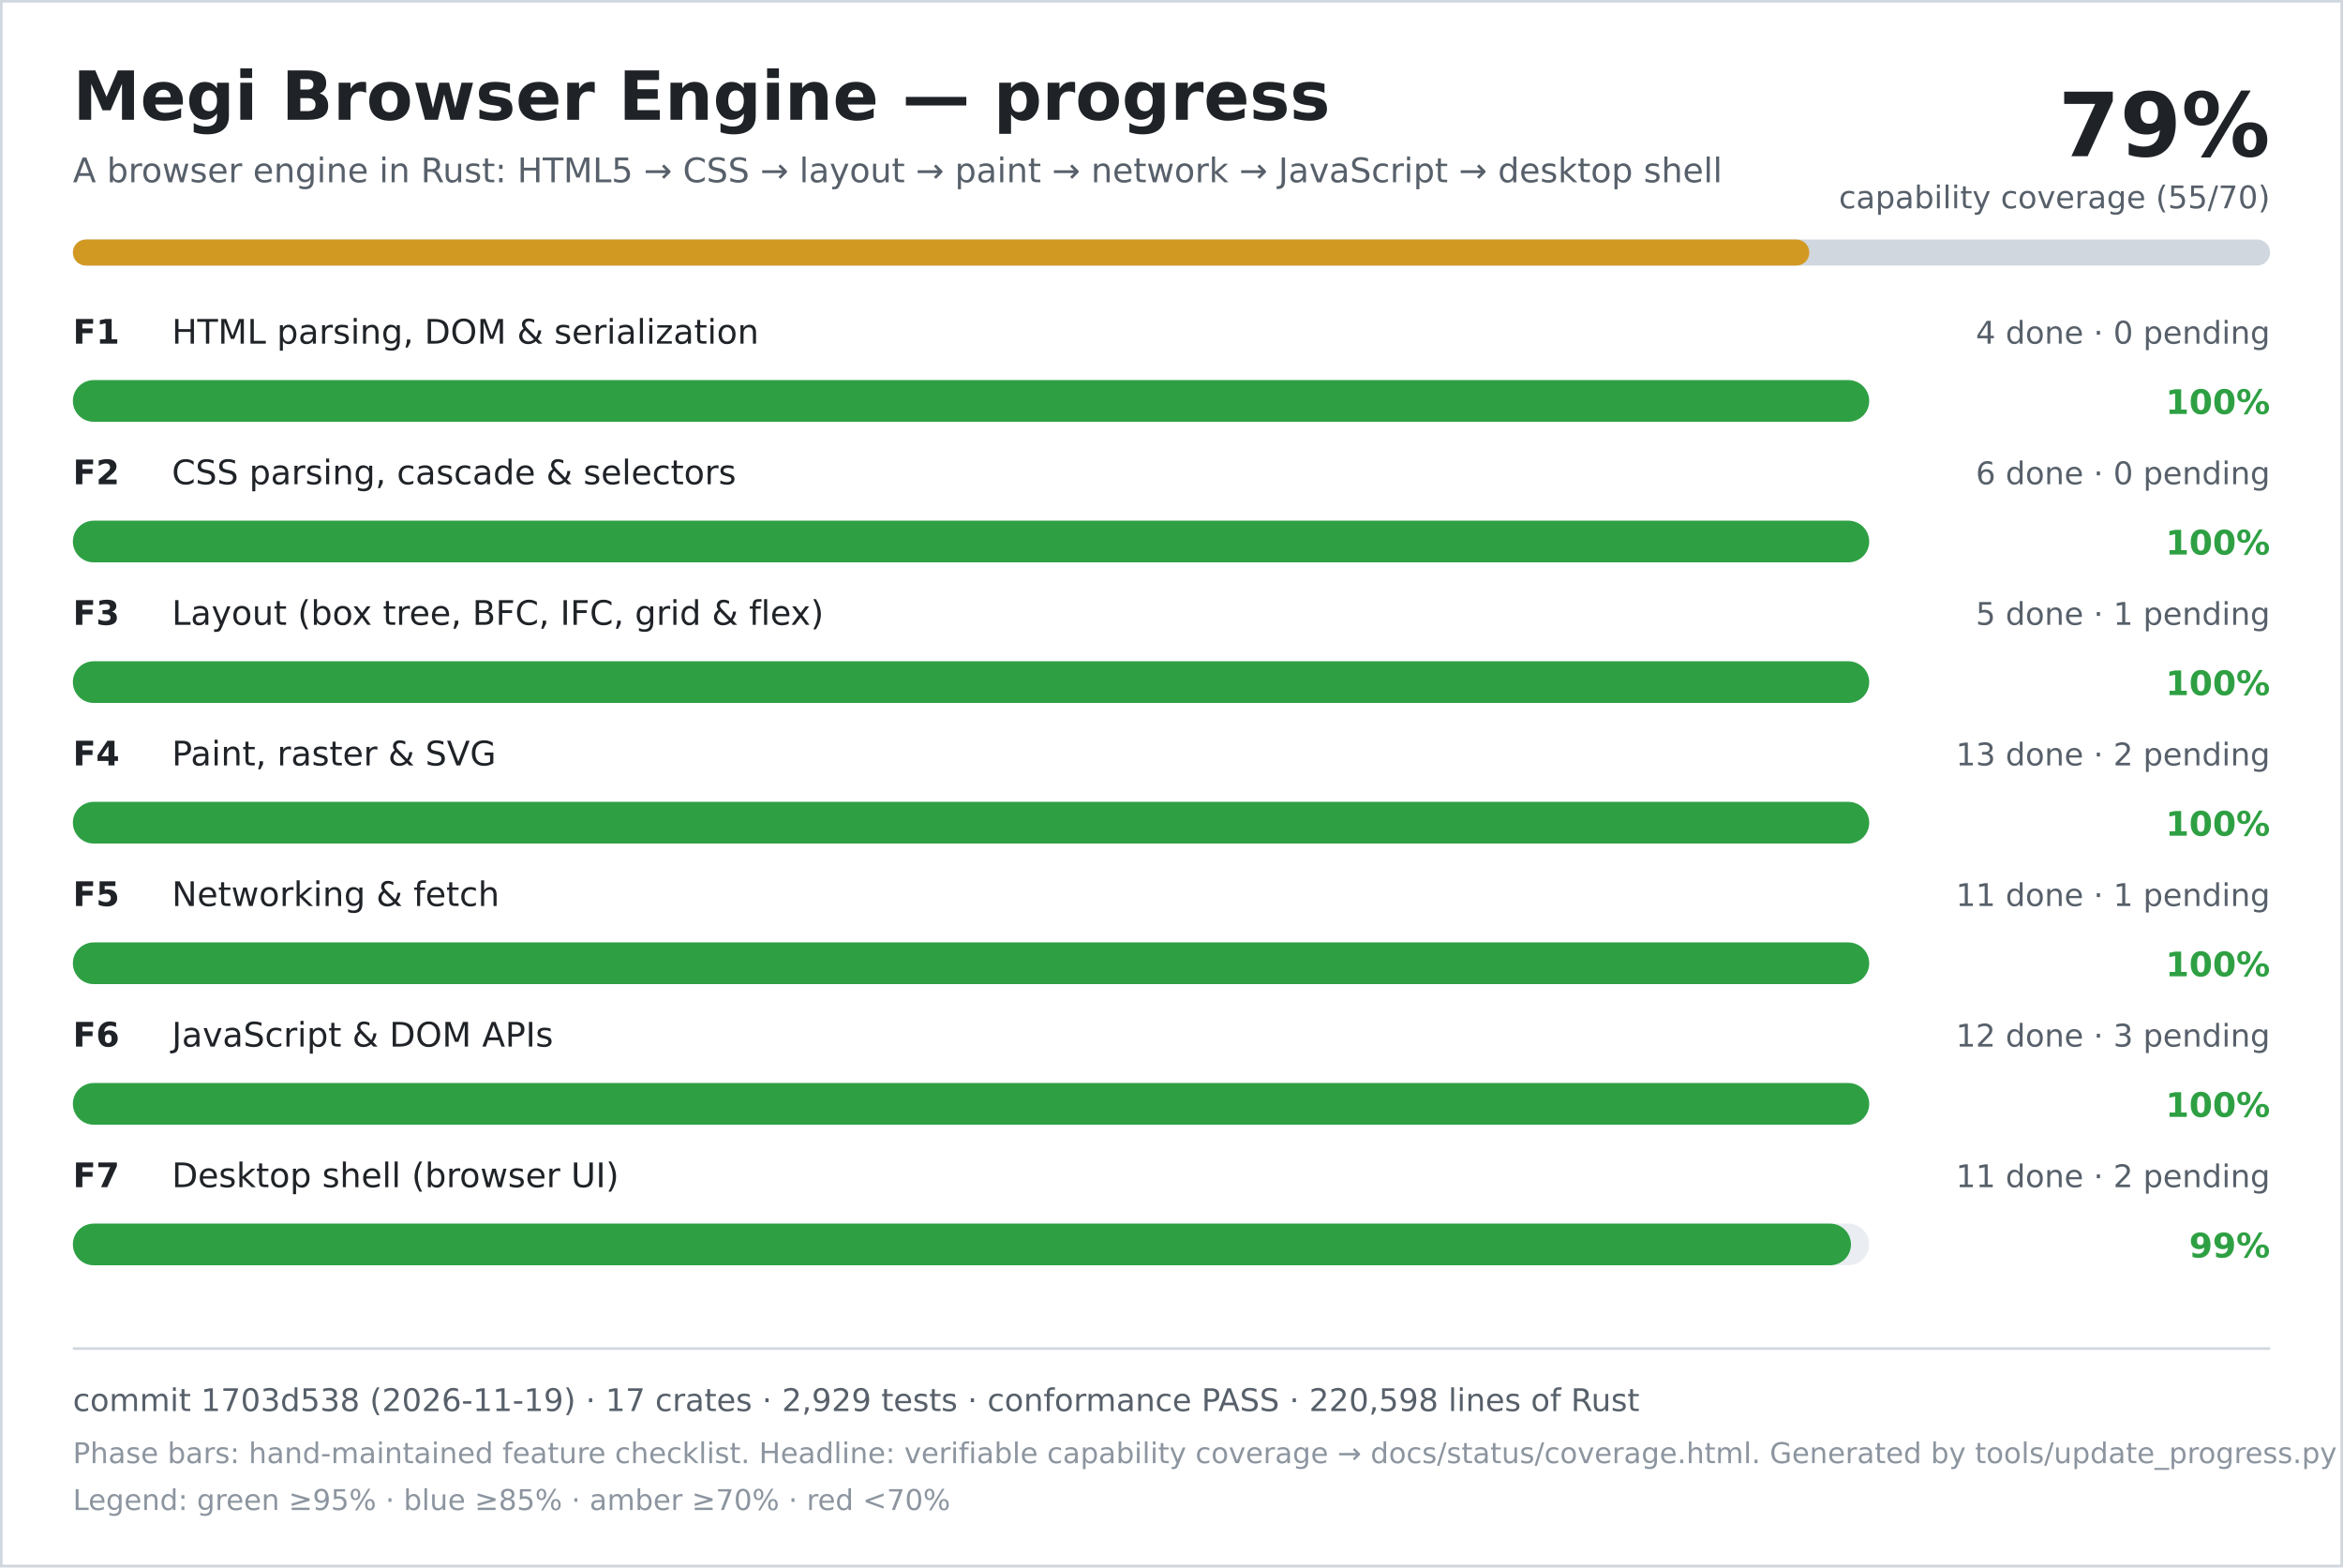
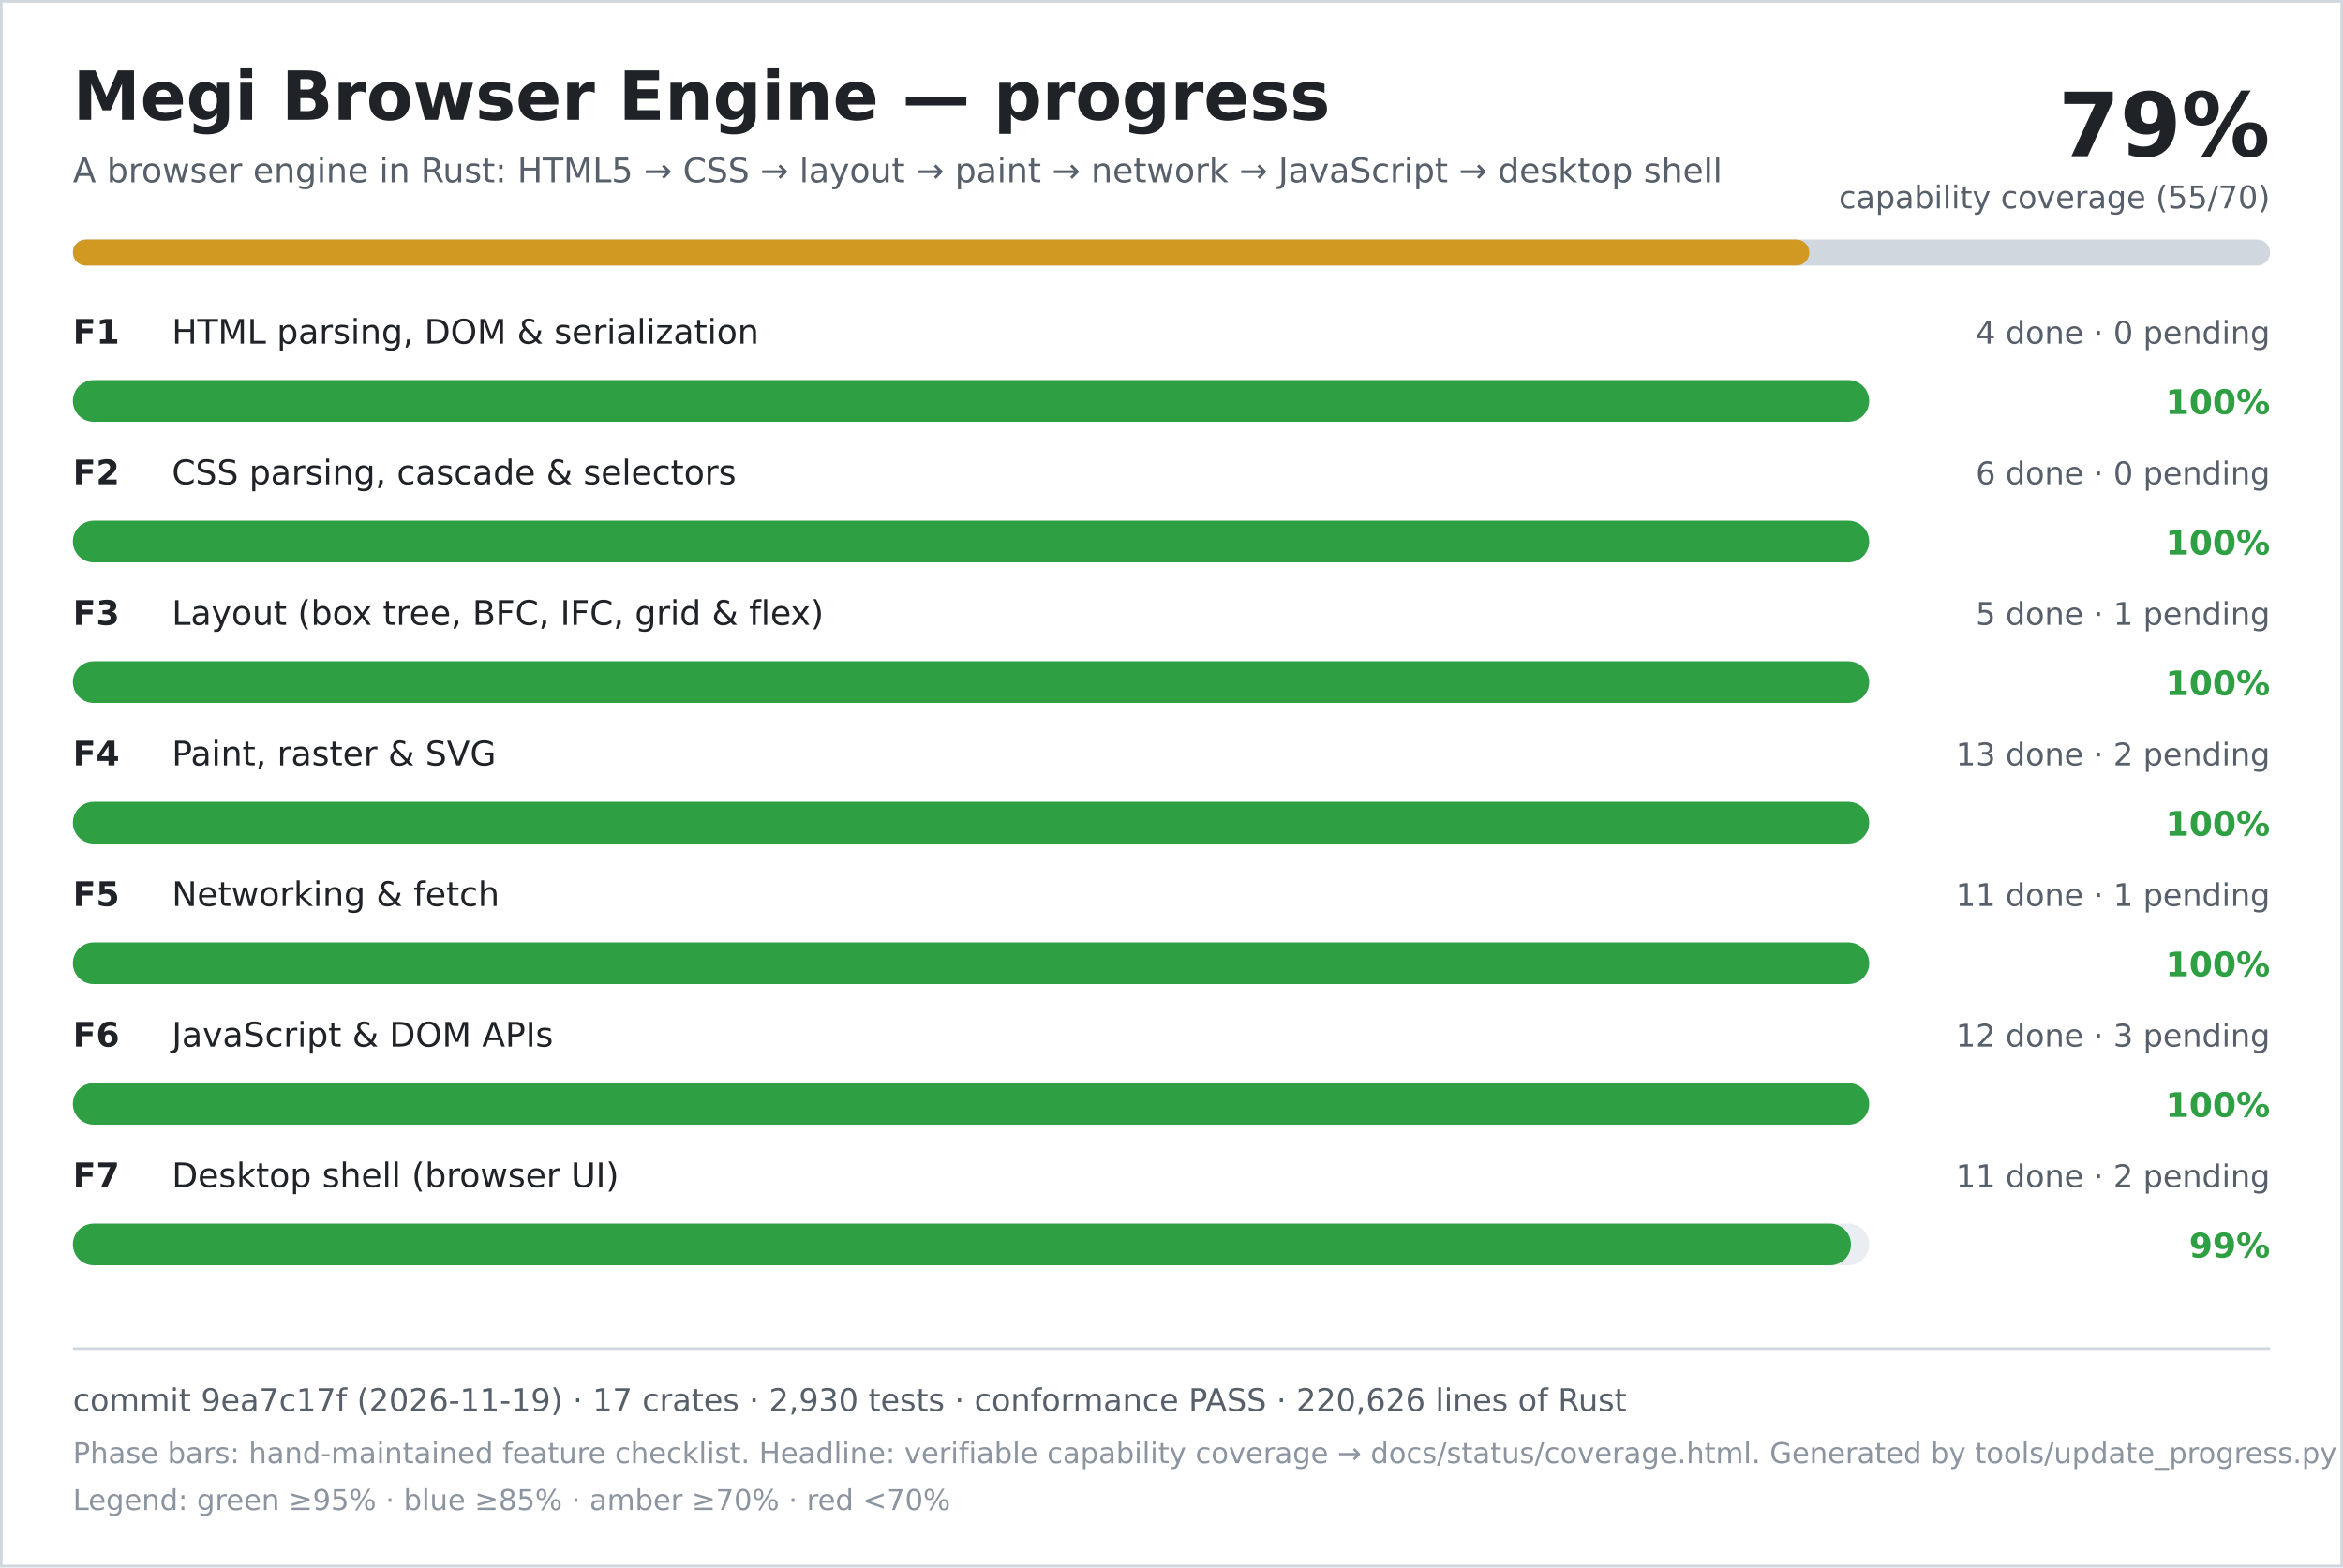
<svg xmlns="http://www.w3.org/2000/svg" width="900" height="602" viewBox="0 0 900 602" role="img" aria-labelledby="title desc">
  <rect width="900" height="602" fill="#ffffff" />
  <rect x="0.5" y="0.5" width="899" height="601" fill="none" stroke="#d0d7de" />
  <text x="28" y="46" font-family="DejaVu Sans, Verdana, sans-serif" font-size="26" font-weight="700" fill="#1f2328">Megi Browser Engine — progress</text>
  <text x="28" y="70" font-family="DejaVu Sans, Verdana, sans-serif" font-size="13" fill="#57606a">A browser engine in Rust: HTML5 → CSS → layout → paint → network → JavaScript → desktop shell</text>
  <text x="872" y="60" text-anchor="end" font-family="DejaVu Sans, Verdana, sans-serif" font-size="34" font-weight="700" fill="#1f2328">79%</text>
  <text x="872" y="80" text-anchor="end" font-family="DejaVu Sans, Verdana, sans-serif" font-size="12" fill="#57606a">capability coverage (55/70)</text>
  <rect x="28" y="92" width="844" height="10" rx="5" fill="#d0d7de" />
  <rect x="28" y="92" width="667" height="10" rx="5" fill="#d29922" />
  <text x="28" y="132" font-family="DejaVu Sans, Verdana, sans-serif" font-size="13" font-weight="700" fill="#1f2328">F1</text>
  <text x="66" y="132" font-family="DejaVu Sans, Verdana, sans-serif" font-size="13" fill="#1f2328">HTML parsing, DOM &amp; serialization</text>
  <text x="872" y="132" text-anchor="end" font-family="DejaVu Sans, Verdana, sans-serif" font-size="12" fill="#57606a">4 done · 0 pending</text>
  <rect x="28" y="146" width="690" height="16" rx="8" fill="#eaeef2" />
  <rect x="28" y="146" width="690" height="16" rx="8" fill="#2ea043" />
  <text x="872" y="159" text-anchor="end" font-family="DejaVu Sans, Verdana, sans-serif" font-size="13" font-weight="700" fill="#2ea043">100%</text>
  <text x="28" y="186" font-family="DejaVu Sans, Verdana, sans-serif" font-size="13" font-weight="700" fill="#1f2328">F2</text>
  <text x="66" y="186" font-family="DejaVu Sans, Verdana, sans-serif" font-size="13" fill="#1f2328">CSS parsing, cascade &amp; selectors</text>
  <text x="872" y="186" text-anchor="end" font-family="DejaVu Sans, Verdana, sans-serif" font-size="12" fill="#57606a">6 done · 0 pending</text>
  <rect x="28" y="200" width="690" height="16" rx="8" fill="#eaeef2" />
  <rect x="28" y="200" width="690" height="16" rx="8" fill="#2ea043" />
  <text x="872" y="213" text-anchor="end" font-family="DejaVu Sans, Verdana, sans-serif" font-size="13" font-weight="700" fill="#2ea043">100%</text>
  <text x="28" y="240" font-family="DejaVu Sans, Verdana, sans-serif" font-size="13" font-weight="700" fill="#1f2328">F3</text>
  <text x="66" y="240" font-family="DejaVu Sans, Verdana, sans-serif" font-size="13" fill="#1f2328">Layout (box tree, BFC, IFC, grid &amp; flex)</text>
  <text x="872" y="240" text-anchor="end" font-family="DejaVu Sans, Verdana, sans-serif" font-size="12" fill="#57606a">5 done · 1 pending</text>
  <rect x="28" y="254" width="690" height="16" rx="8" fill="#eaeef2" />
  <rect x="28" y="254" width="690" height="16" rx="8" fill="#2ea043" />
  <text x="872" y="267" text-anchor="end" font-family="DejaVu Sans, Verdana, sans-serif" font-size="13" font-weight="700" fill="#2ea043">100%</text>
  <text x="28" y="294" font-family="DejaVu Sans, Verdana, sans-serif" font-size="13" font-weight="700" fill="#1f2328">F4</text>
  <text x="66" y="294" font-family="DejaVu Sans, Verdana, sans-serif" font-size="13" fill="#1f2328">Paint, raster &amp; SVG</text>
  <text x="872" y="294" text-anchor="end" font-family="DejaVu Sans, Verdana, sans-serif" font-size="12" fill="#57606a">13 done · 2 pending</text>
  <rect x="28" y="308" width="690" height="16" rx="8" fill="#eaeef2" />
  <rect x="28" y="308" width="690" height="16" rx="8" fill="#2ea043" />
  <text x="872" y="321" text-anchor="end" font-family="DejaVu Sans, Verdana, sans-serif" font-size="13" font-weight="700" fill="#2ea043">100%</text>
  <text x="28" y="348" font-family="DejaVu Sans, Verdana, sans-serif" font-size="13" font-weight="700" fill="#1f2328">F5</text>
  <text x="66" y="348" font-family="DejaVu Sans, Verdana, sans-serif" font-size="13" fill="#1f2328">Networking &amp; fetch</text>
  <text x="872" y="348" text-anchor="end" font-family="DejaVu Sans, Verdana, sans-serif" font-size="12" fill="#57606a">11 done · 1 pending</text>
  <rect x="28" y="362" width="690" height="16" rx="8" fill="#eaeef2" />
  <rect x="28" y="362" width="690" height="16" rx="8" fill="#2ea043" />
  <text x="872" y="375" text-anchor="end" font-family="DejaVu Sans, Verdana, sans-serif" font-size="13" font-weight="700" fill="#2ea043">100%</text>
  <text x="28" y="402" font-family="DejaVu Sans, Verdana, sans-serif" font-size="13" font-weight="700" fill="#1f2328">F6</text>
  <text x="66" y="402" font-family="DejaVu Sans, Verdana, sans-serif" font-size="13" fill="#1f2328">JavaScript &amp; DOM APIs</text>
  <text x="872" y="402" text-anchor="end" font-family="DejaVu Sans, Verdana, sans-serif" font-size="12" fill="#57606a">12 done · 3 pending</text>
  <rect x="28" y="416" width="690" height="16" rx="8" fill="#eaeef2" />
  <rect x="28" y="416" width="690" height="16" rx="8" fill="#2ea043" />
  <text x="872" y="429" text-anchor="end" font-family="DejaVu Sans, Verdana, sans-serif" font-size="13" font-weight="700" fill="#2ea043">100%</text>
  <text x="28" y="456" font-family="DejaVu Sans, Verdana, sans-serif" font-size="13" font-weight="700" fill="#1f2328">F7</text>
  <text x="66" y="456" font-family="DejaVu Sans, Verdana, sans-serif" font-size="13" fill="#1f2328">Desktop shell (browser UI)</text>
  <text x="872" y="456" text-anchor="end" font-family="DejaVu Sans, Verdana, sans-serif" font-size="12" fill="#57606a">11 done · 2 pending</text>
  <rect x="28" y="470" width="690" height="16" rx="8" fill="#eaeef2" />
  <rect x="28" y="470" width="683" height="16" rx="8" fill="#2ea043" />
  <text x="872" y="483" text-anchor="end" font-family="DejaVu Sans, Verdana, sans-serif" font-size="13" font-weight="700" fill="#2ea043">99%</text>
  <line x1="28" y1="518" x2="872" y2="518" stroke="#d0d7de" />
-   <text x="28" y="542" font-family="DejaVu Sans, Verdana, sans-serif" font-size="12" fill="#57606a">commit 1703d538 (2026-11-19) · 17 crates · 2,929 tests · conformance PASS · 220,598 lines of Rust</text>
+   <text x="28" y="542" font-family="DejaVu Sans, Verdana, sans-serif" font-size="12" fill="#57606a">commit 9ea7c17f (2026-11-19) · 17 crates · 2,930 tests · conformance PASS · 220,626 lines of Rust</text>
  <text x="28" y="562" font-family="DejaVu Sans, Verdana, sans-serif" font-size="11" fill="#8c959f">Phase bars: hand-maintained feature checklist. Headline: verifiable capability coverage → docs/status/coverage.html. Generated by tools/update_progress.py — do not edit.</text>
  <text x="28" y="580" font-family="DejaVu Sans, Verdana, sans-serif" font-size="11" fill="#8c959f">Legend: green ≥95% · blue ≥85% · amber ≥70% · red &lt;70%</text>
</svg>
